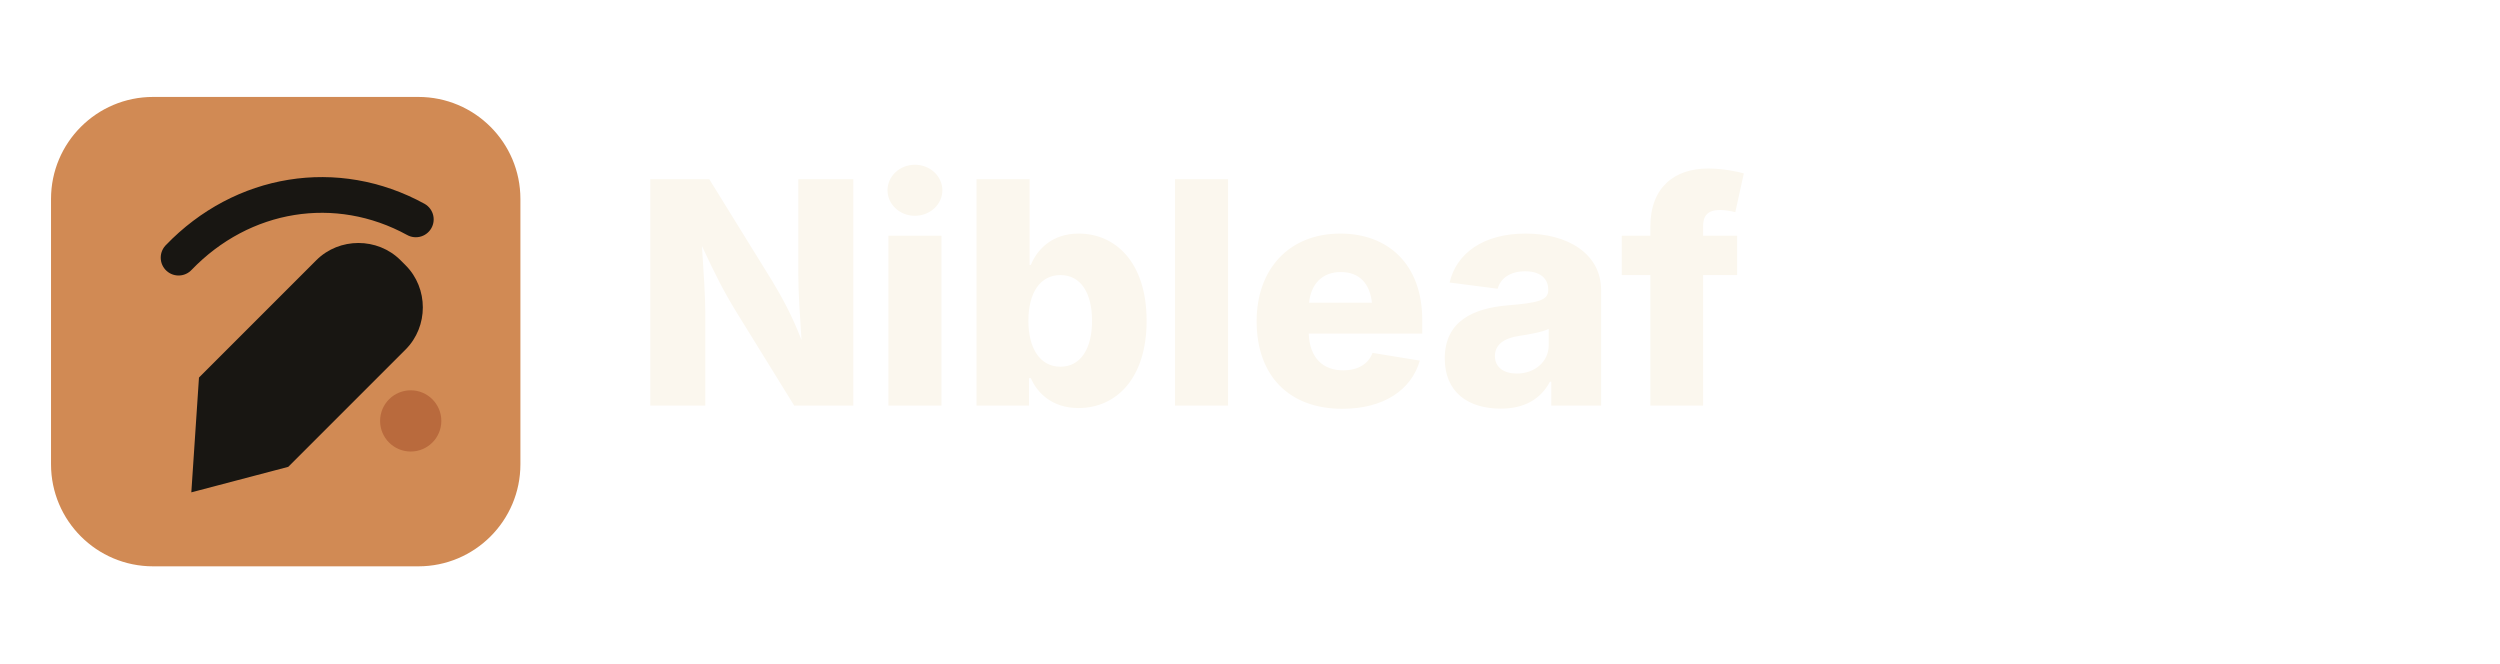
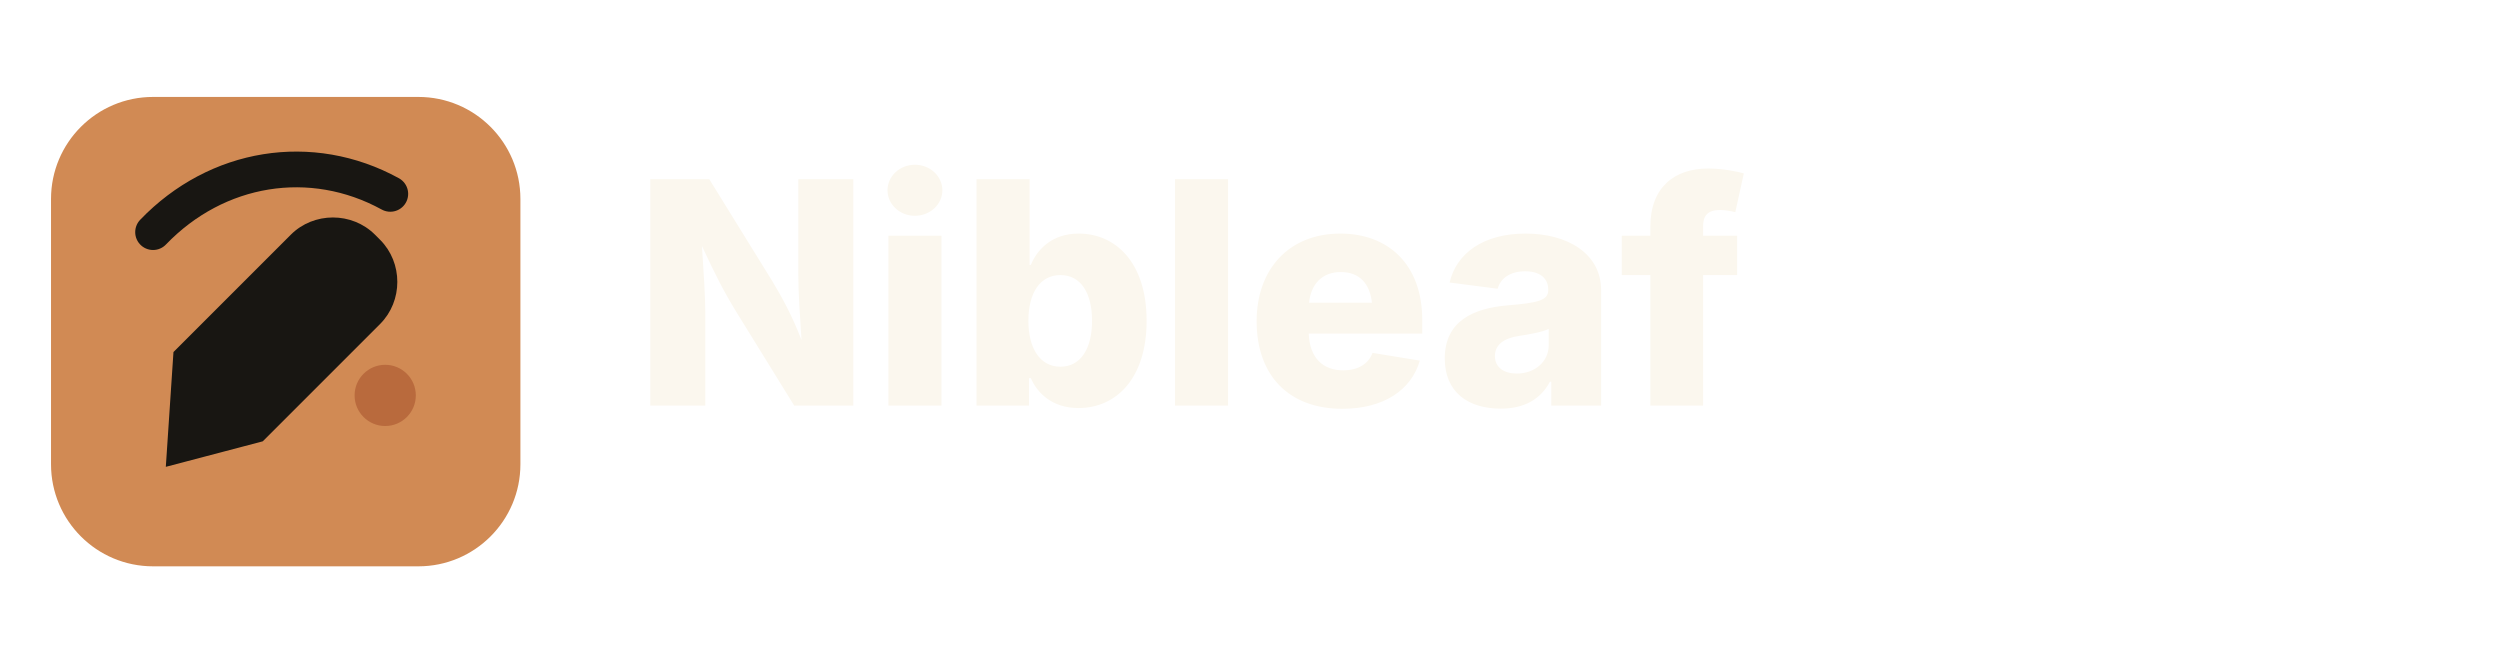
<svg xmlns="http://www.w3.org/2000/svg" viewBox="0 0 980 260" role="img" aria-label="Nibleaf">
  <rect x="20" y="38" width="184" height="184" rx="40" fill="#D18A54" />
-   <path d="M78 148 124 102c9-9 24-9 33 0l2 2c9 9 9 24 0 33l-46 46-38 10 3-45Z" fill="#181612" />
-   <path d="M70 101c25-26 62-32 93-15" fill="none" stroke="#181612" stroke-linecap="round" stroke-width="14" />
-   <circle cx="161" cy="165" r="12" fill="#B96A3D" />
+   <path d="M68 138 114 92c9-9 24-9 33 0l2 2c9 9 9 24 0 33l-46 46-38 10 3-45Z" fill="#181612" />
+   <path d="M60 91c25-26 62-32 93-15" fill="none" stroke="#181612" stroke-linecap="round" stroke-width="14" />
+   <circle cx="151" cy="155" r="12" fill="#B96A3D" />
  <text x="248" y="159" fill="#FBF7EE" font-family="Geist Variable, Inter, system-ui, sans-serif" font-size="122" font-weight="760">Nibleaf</text>
</svg>
